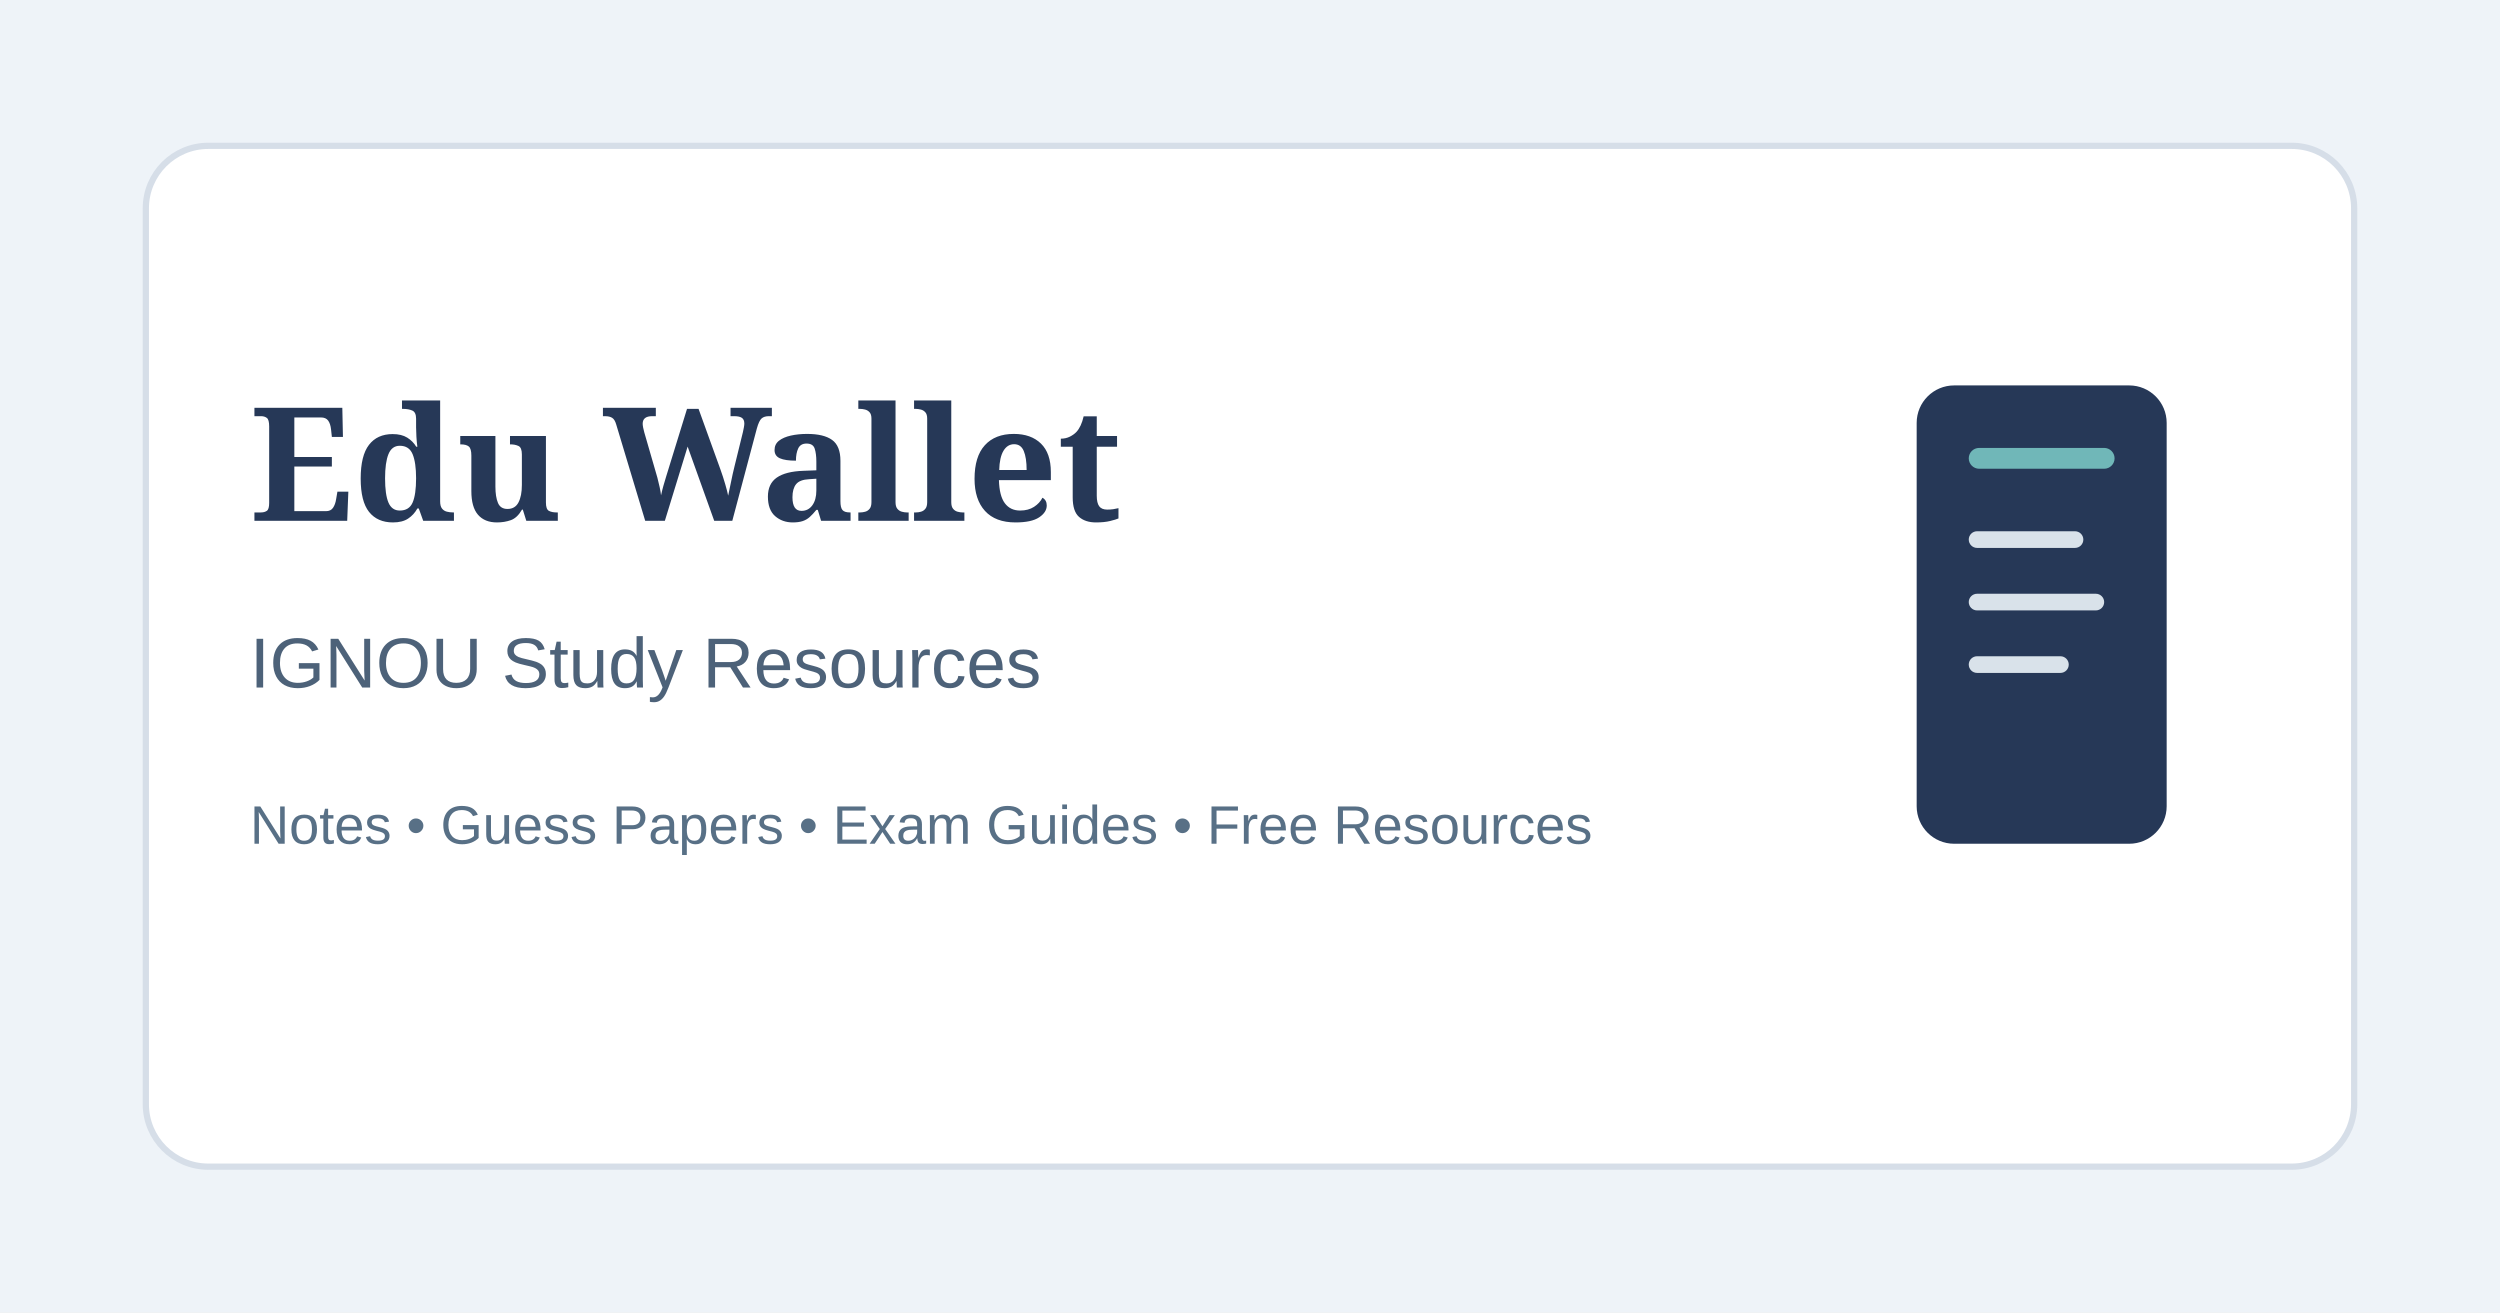
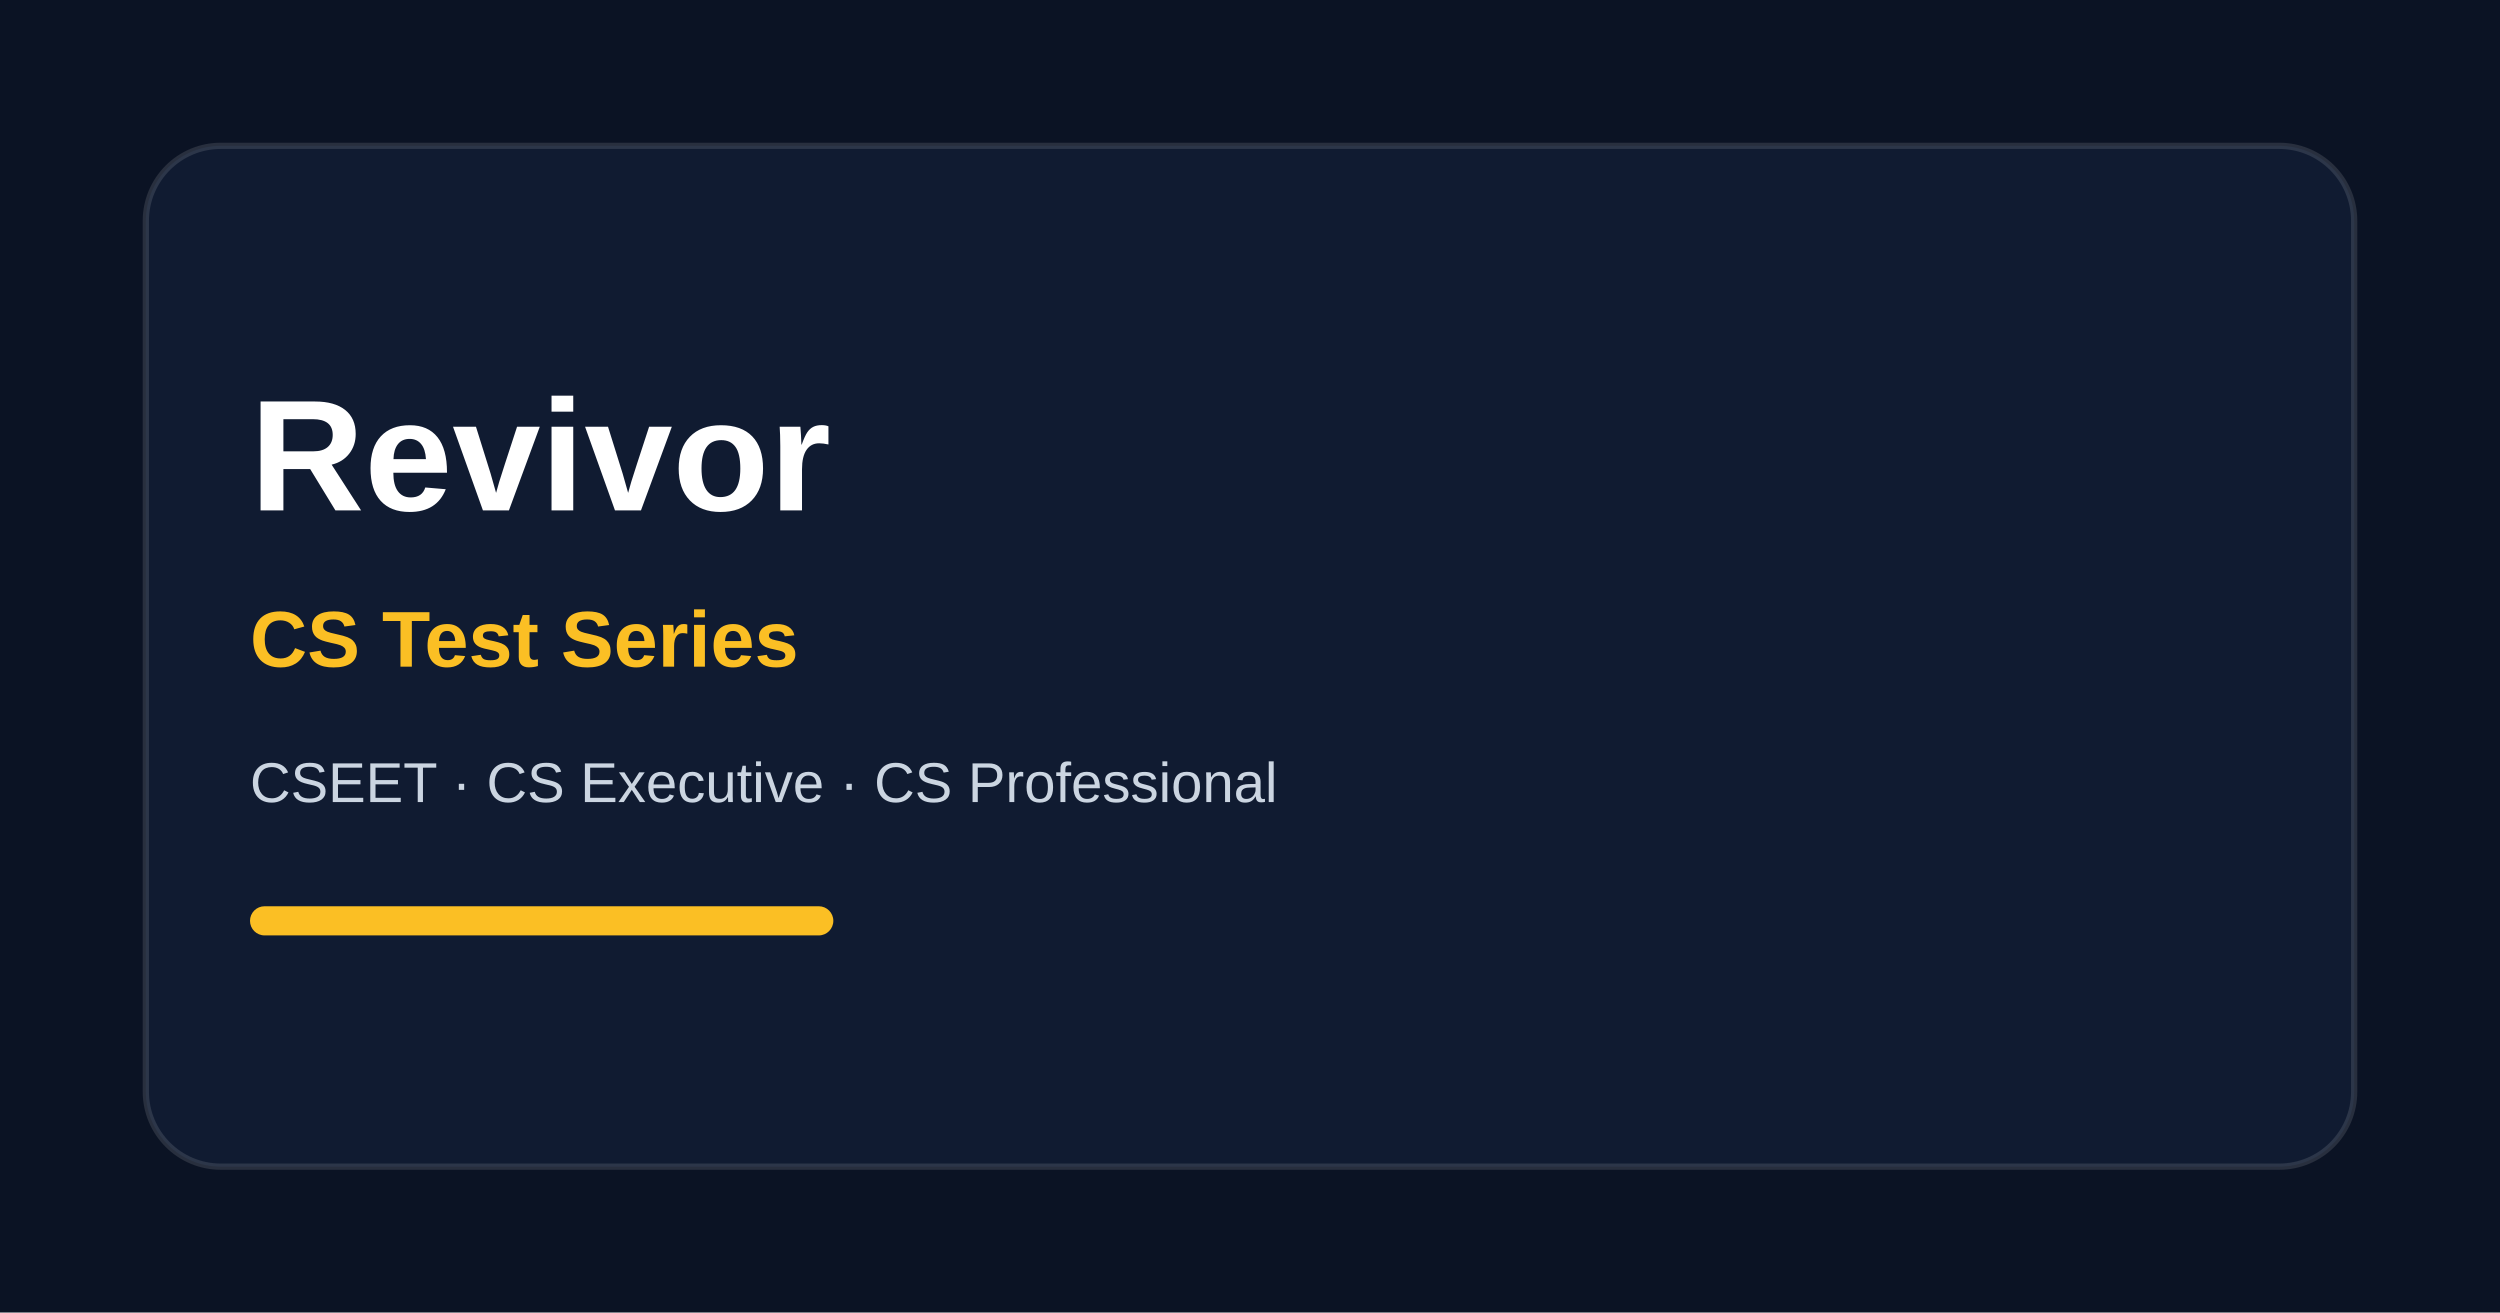
<svg xmlns="http://www.w3.org/2000/svg" width="1200" height="630" viewBox="0 0 1200 630">
-   <rect width="1200" height="630" fill="#eef3f8" />
-   <rect x="70" y="70" width="1060" height="490" rx="30" fill="#ffffff" stroke="#d6dee8" stroke-width="3" />
-   <text x="120" y="250" font-family="Georgia,serif" font-size="76" font-weight="700" fill="#263857">Edu Wallet</text>
-   <text x="120" y="330" font-family="Arial,sans-serif" font-size="34" fill="#4d6279">IGNOU Study Resources</text>
-   <text x="120" y="405" font-family="Arial,sans-serif" font-size="26" fill="#587086">Notes • Guess Papers • Exam Guides • Free Resources</text>
-   <rect x="920" y="185" width="120" height="220" rx="18" fill="#263857" />
-   <rect x="945" y="215" width="70" height="10" rx="5" fill="#70b7b8" />
-   <rect x="945" y="255" width="55" height="8" rx="4" fill="#d9e2ea" />
-   <rect x="945" y="285" width="65" height="8" rx="4" fill="#d9e2ea" />
-   <rect x="945" y="315" width="48" height="8" rx="4" fill="#d9e2ea" />
+   <rect width="1200" height="630" fill="#0b1324" />
+   <rect x="70" y="70" width="1060" height="490" rx="36" fill="#101b31" stroke="#ffffff" stroke-opacity=".12" stroke-width="3" />
+   <text x="120" y="245" font-family="Arial,sans-serif" font-size="76" font-weight="800" fill="#ffffff">Revivor</text>
+   <text x="120" y="320" font-family="Arial,sans-serif" font-size="38" font-weight="700" fill="#fbbf24">CS Test Series</text>
+   <text x="120" y="385" font-family="Arial,sans-serif" font-size="27" fill="#cbd5e1">CSEET · CS Executive · CS Professional</text>
+   <rect x="120" y="435" width="280" height="14" rx="7" fill="#fbbf24" />
</svg>
